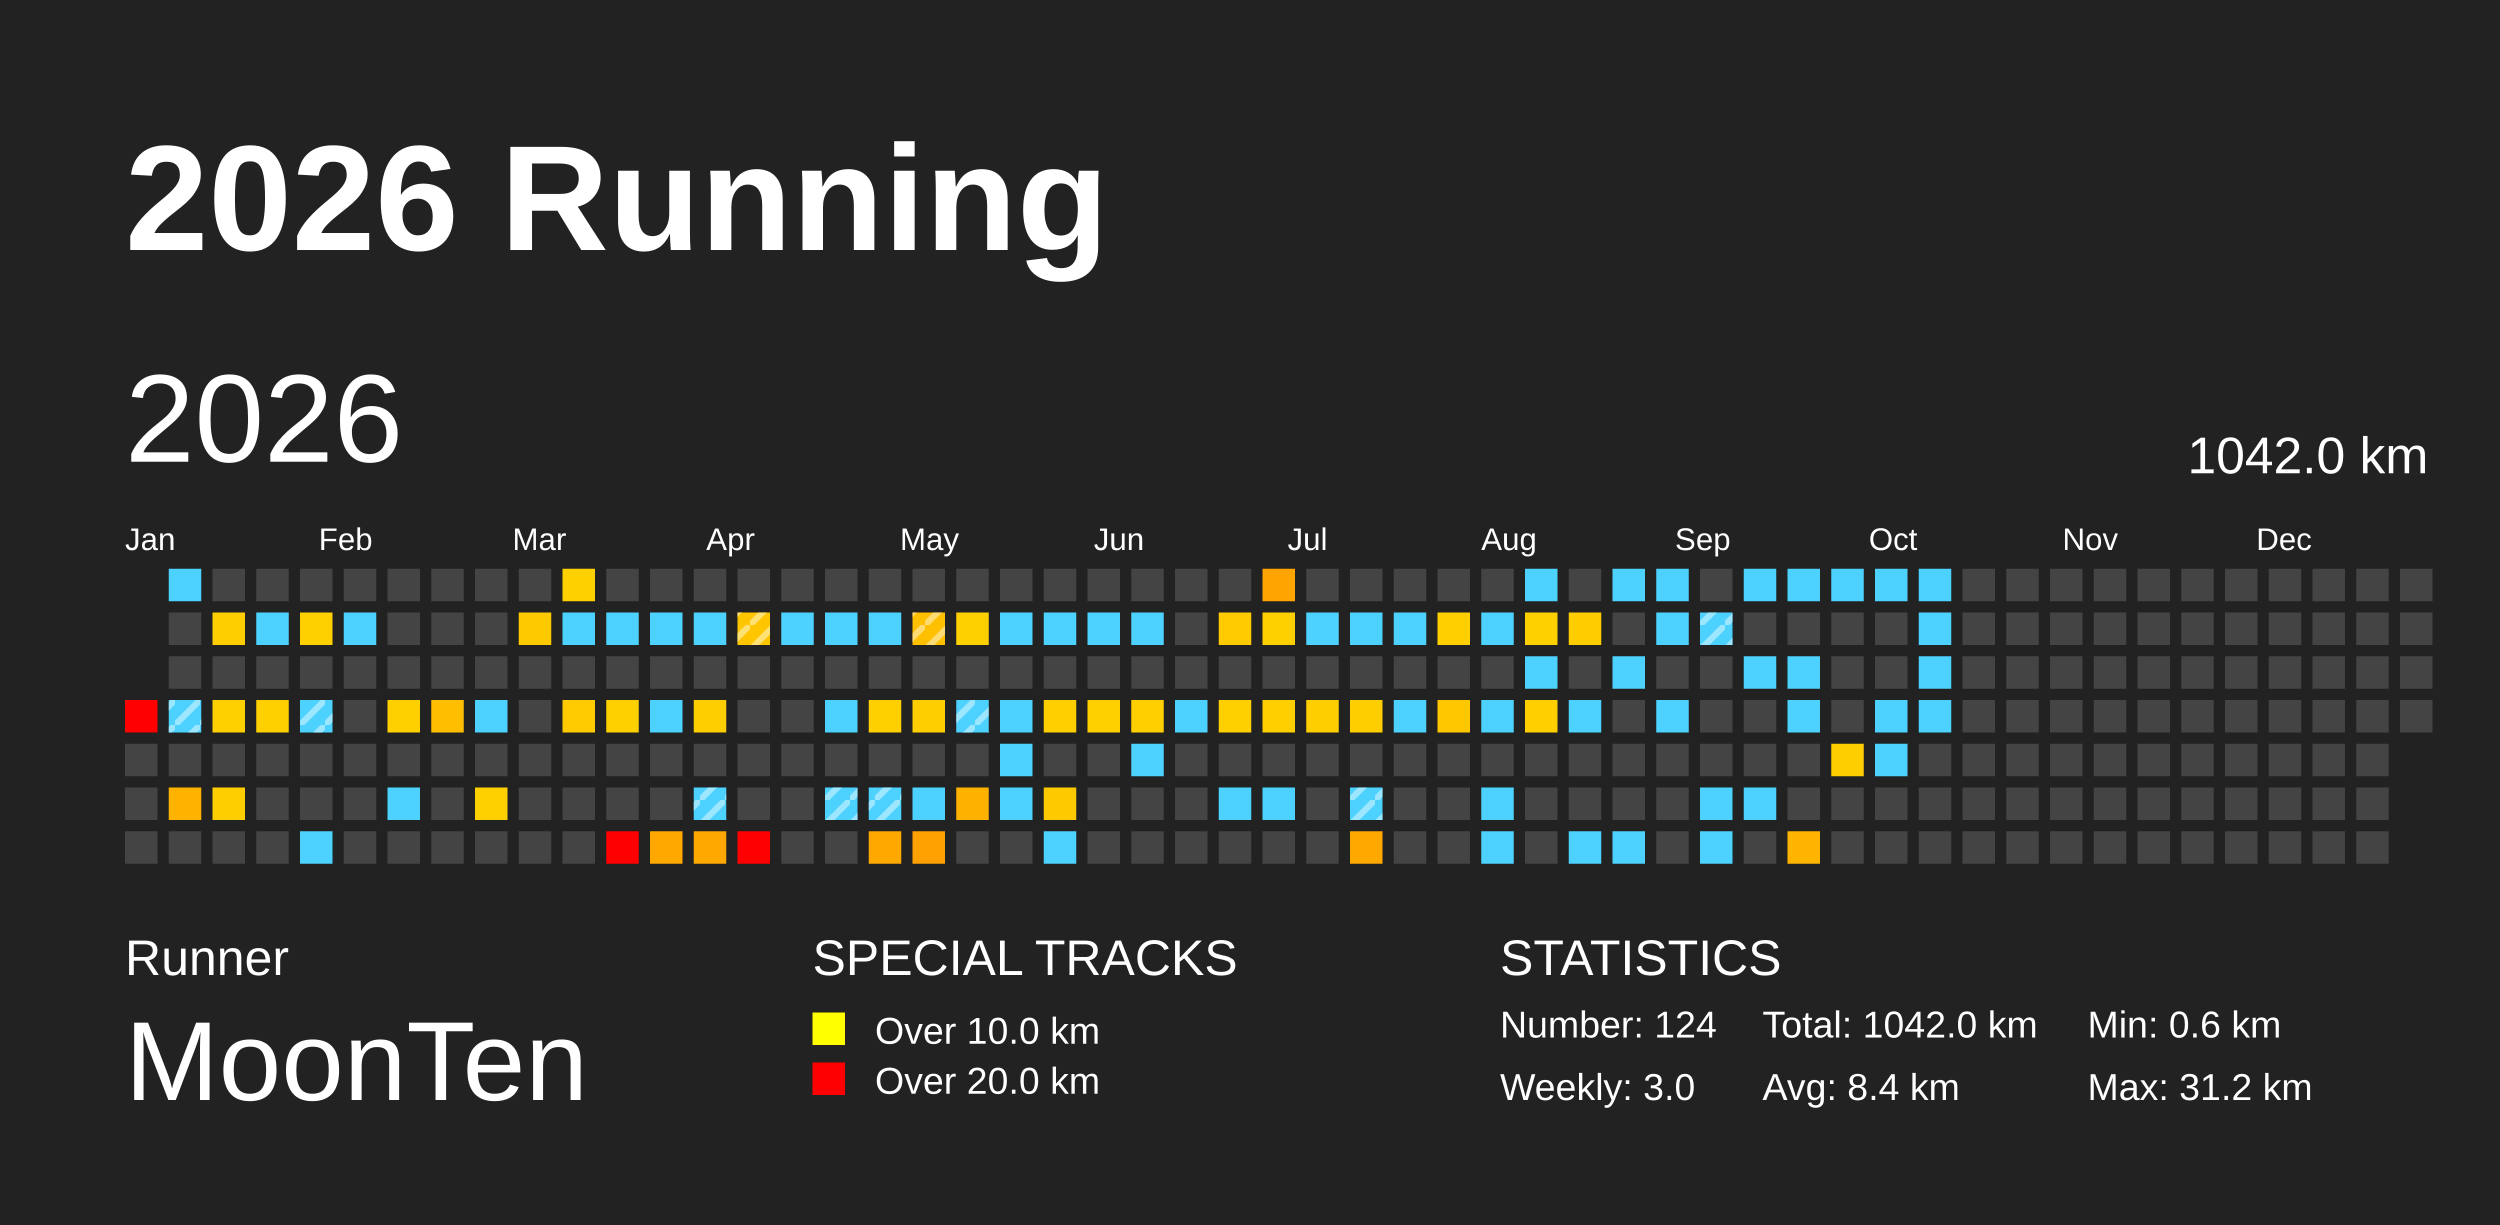
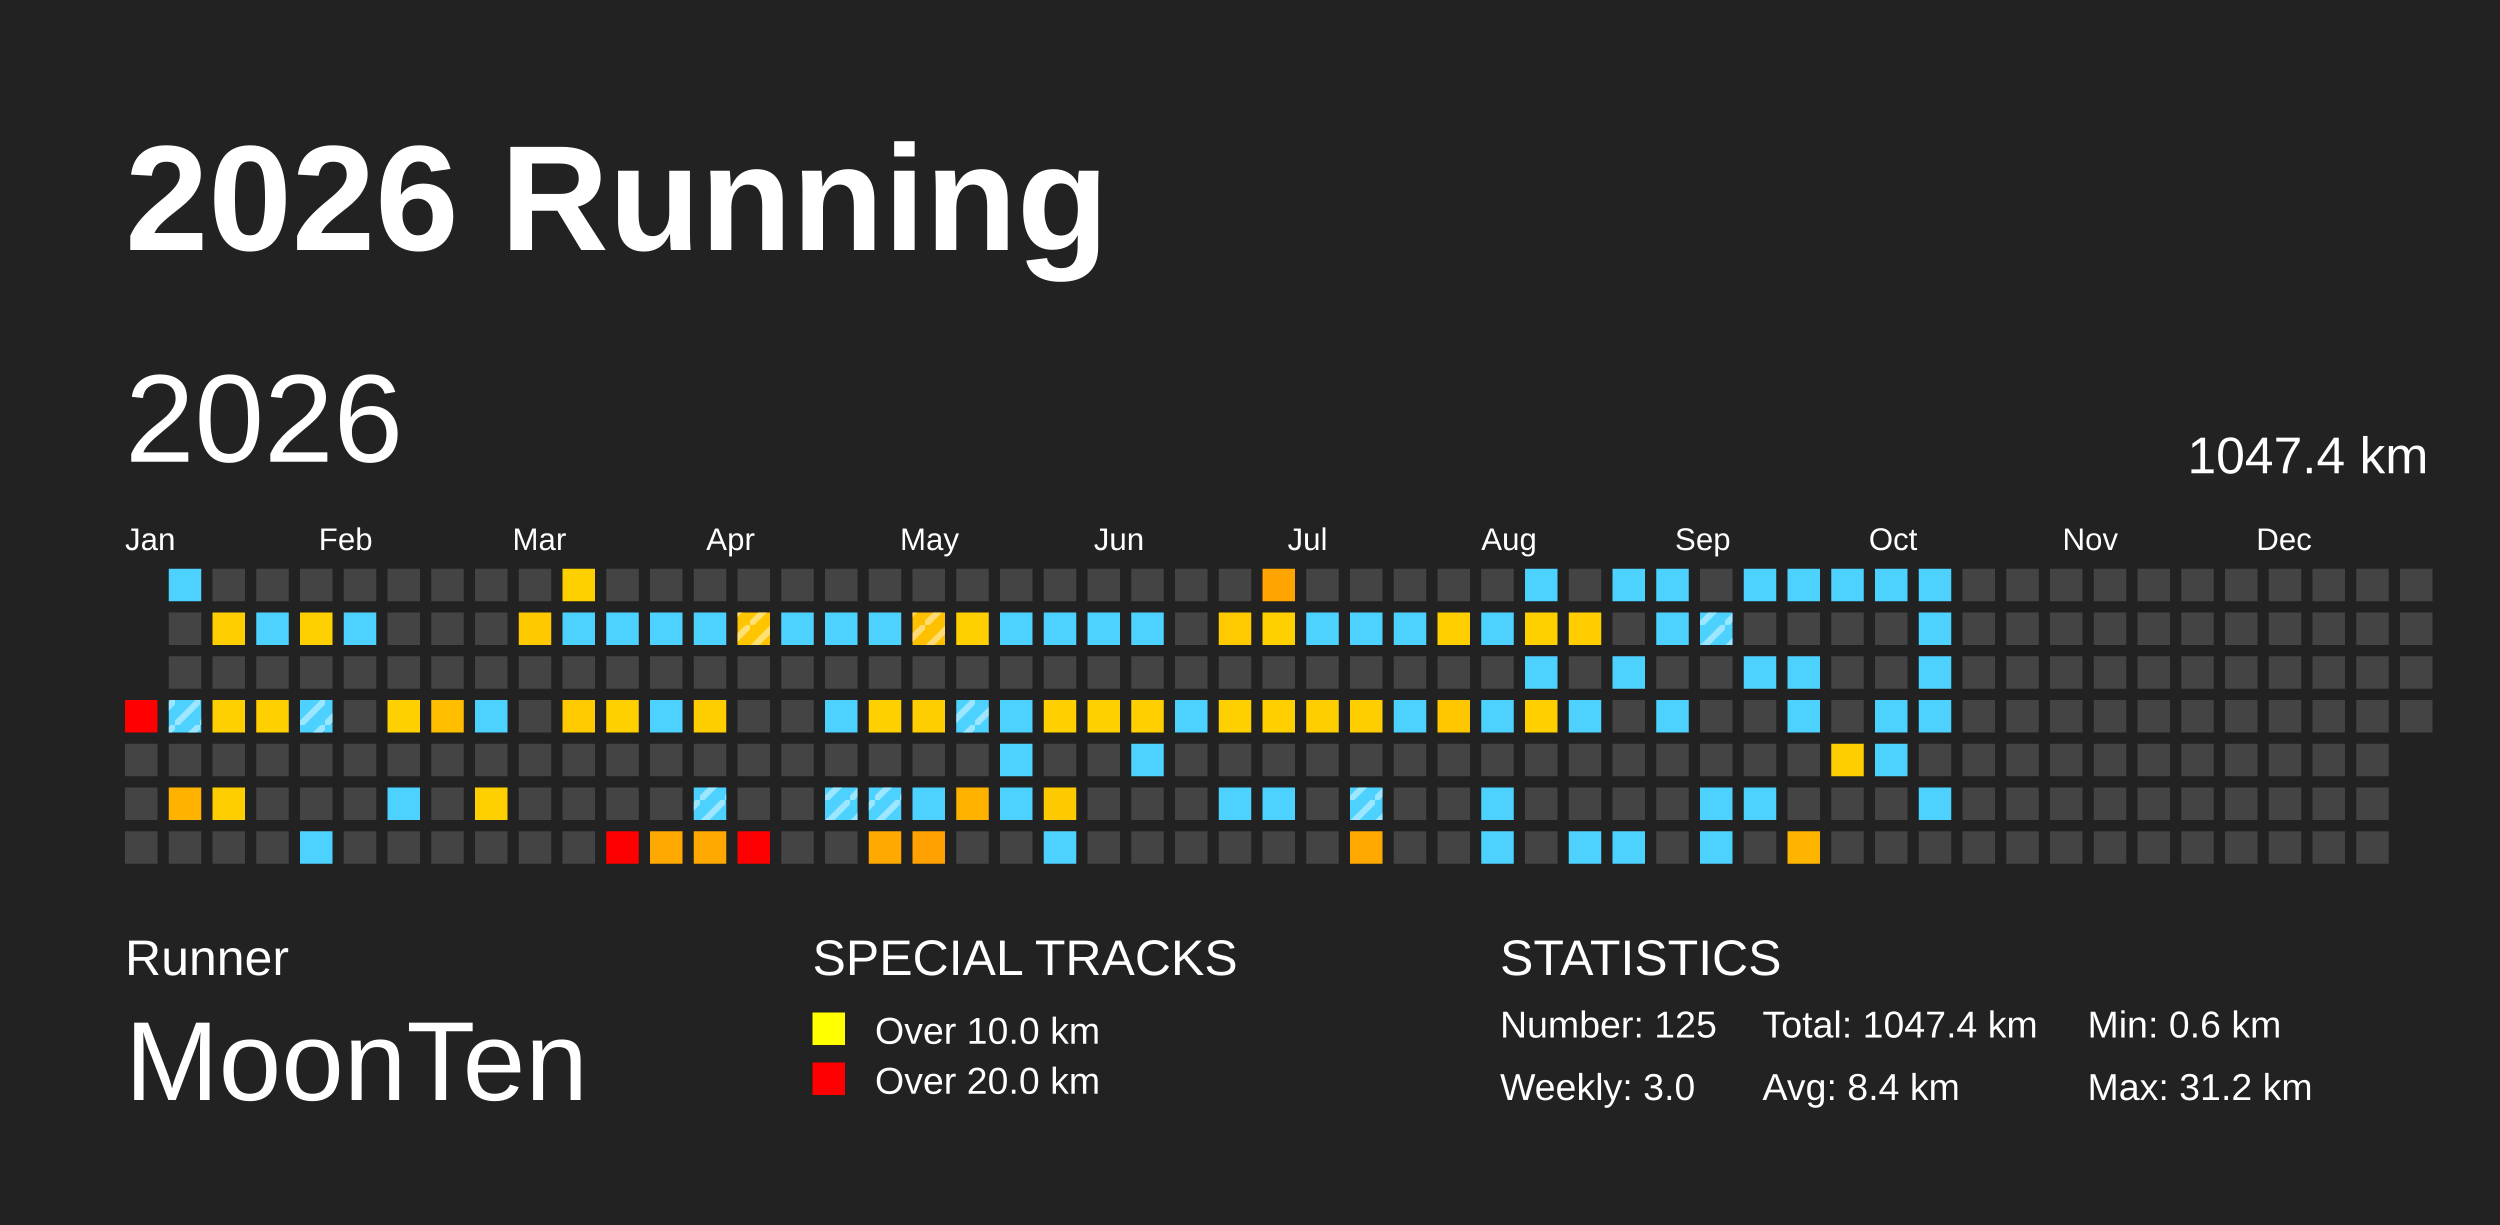
<svg xmlns="http://www.w3.org/2000/svg" baseProfile="full" height="98mm" version="1.1" viewBox="0,0,200,98" width="200mm">
  <defs>
    <pattern height="2" id="indoor-stripe" patternUnits="userSpaceOnUse" width="2">
      <line stroke="white" stroke-opacity="0.45" stroke-width="0.5" x1="0" x2="2" y1="2" y2="0" />
    </pattern>
  </defs>
  <rect fill="#222222" height="98" width="200" x="0" y="0" />
  <text fill="#FFFFFF" style="font-size:12px; font-family:Arial; font-weight:bold;" x="10" y="20">2026 Running</text>
  <text fill="#FFFFFF" style="font-size:4px; font-family:Arial" x="10" y="78">Runner</text>
  <text fill="#FFFFFF" style="font-size:9px; font-family:Arial" x="10" y="88">MoonTen</text>
  <text fill="#FFFFFF" style="font-size:4px; font-family:Arial" x="65" y="78">SPECIAL TRACKS</text>
  <rect fill="yellow" height="2.6" width="2.6" x="65" y="81" />
  <text fill="#FFFFFF" style="font-size:3px; font-family:Arial" x="70" y="83.5">Over 10.0 km</text>
  <rect fill="red" height="2.6" width="2.6" x="65" y="85" />
  <text fill="#FFFFFF" style="font-size:3px; font-family:Arial" x="70" y="87.5">Over 20.0 km</text>
  <text fill="#FFFFFF" style="font-size:4px; font-family:Arial" x="120" y="78">STATISTICS</text>
-   <text fill="#FFFFFF" style="font-size:3px; font-family:Arial" x="120" y="83">Number: 124</text>
+   <text fill="#FFFFFF" style="font-size:3px; font-family:Arial" x="120" y="83">Number: 125</text>
  <text fill="#FFFFFF" style="font-size:3px; font-family:Arial" x="120" y="88">Weekly: 3.0</text>
-   <text fill="#FFFFFF" style="font-size:3px; font-family:Arial" x="141" y="83">Total: 1042.0 km</text>
+   <text fill="#FFFFFF" style="font-size:3px; font-family:Arial" x="141" y="83">Total: 1047.4 km</text>
  <text fill="#FFFFFF" style="font-size:3px; font-family:Arial" x="141" y="88">Avg: 8.4 km</text>
  <text fill="#FFFFFF" style="font-size:3px; font-family:Arial" x="167" y="83">Min: 0.6 km</text>
  <text fill="#FFFFFF" style="font-size:3px; font-family:Arial" x="167" y="88">Max: 31.2 km</text>
  <text dominant-baseline="hanging" fill="#FFFFFF" style="font-size:10.0px; font-family:Arial;" x="10" y="30">2026</text>
-   <text dominant-baseline="hanging" fill="#FFFFFF" style="font-size:4.125px; font-family:Arial;" x="175" y="35">1042.0 km</text>
+   <text dominant-baseline="hanging" fill="#FFFFFF" style="font-size:4.125px; font-family:Arial;" x="175" y="35">1047.4 km</text>
  <text fill="#FFFFFF" style="font-size:2.5px; font-family:Arial" x="10.0" y="44">Jan</text>
  <text fill="#FFFFFF" style="font-size:2.5px; font-family:Arial" x="25.5" y="44">Feb</text>
  <text fill="#FFFFFF" style="font-size:2.5px; font-family:Arial" x="41.0" y="44">Mar</text>
  <text fill="#FFFFFF" style="font-size:2.5px; font-family:Arial" x="56.5" y="44">Apr</text>
  <text fill="#FFFFFF" style="font-size:2.5px; font-family:Arial" x="72.0" y="44">May</text>
  <text fill="#FFFFFF" style="font-size:2.5px; font-family:Arial" x="87.5" y="44">Jun</text>
  <text fill="#FFFFFF" style="font-size:2.5px; font-family:Arial" x="103.0" y="44">Jul</text>
  <text fill="#FFFFFF" style="font-size:2.5px; font-family:Arial" x="118.5" y="44">Aug</text>
  <text fill="#FFFFFF" style="font-size:2.5px; font-family:Arial" x="134.0" y="44">Sep</text>
  <text fill="#FFFFFF" style="font-size:2.5px; font-family:Arial" x="149.5" y="44">Oct</text>
  <text fill="#FFFFFF" style="font-size:2.5px; font-family:Arial" x="165.0" y="44">Nov</text>
  <text fill="#FFFFFF" style="font-size:2.5px; font-family:Arial" x="180.5" y="44">Dec</text>
  <rect fill="red" height="2.6" width="2.6" x="10.0" y="56.0" />
  <rect fill="#444444" height="2.6" width="2.6" x="10.0" y="59.5" />
  <rect fill="#444444" height="2.6" width="2.6" x="10.0" y="63.0" />
  <rect fill="#444444" height="2.6" width="2.6" x="10.0" y="66.5" />
  <rect fill="#4dd2ff" height="2.6" width="2.6" x="13.5" y="45.5" />
  <rect fill="#444444" height="2.6" width="2.6" x="13.5" y="49.0" />
  <rect fill="#444444" height="2.6" width="2.6" x="13.5" y="52.5" />
  <rect fill="#4dd2ff" height="2.6" width="2.6" x="13.5" y="56.0" />
  <rect fill="url(#indoor-stripe)" height="2.6" style="pointer-events: none;" width="2.6" x="13.5" y="56.0" />
  <rect fill="#444444" height="2.6" width="2.6" x="13.5" y="59.5" />
  <rect fill="#ffb200" height="2.6" width="2.6" x="13.5" y="63.0" />
  <rect fill="#444444" height="2.6" width="2.6" x="13.5" y="66.5" />
  <rect fill="#444444" height="2.6" width="2.6" x="17.0" y="45.5" />
  <rect fill="#ffce00" height="2.6" width="2.6" x="17.0" y="49.0" />
  <rect fill="#444444" height="2.6" width="2.6" x="17.0" y="52.5" />
  <rect fill="#ffd000" height="2.6" width="2.6" x="17.0" y="56.0" />
  <rect fill="#444444" height="2.6" width="2.6" x="17.0" y="59.5" />
  <rect fill="#ffce00" height="2.6" width="2.6" x="17.0" y="63.0" />
  <rect fill="#444444" height="2.6" width="2.6" x="17.0" y="66.5" />
  <rect fill="#444444" height="2.6" width="2.6" x="20.5" y="45.5" />
  <rect fill="#4dd2ff" height="2.6" width="2.6" x="20.5" y="49.0" />
  <rect fill="#444444" height="2.6" width="2.6" x="20.5" y="52.5" />
  <rect fill="#ffd000" height="2.6" width="2.6" x="20.5" y="56.0" />
  <rect fill="#444444" height="2.6" width="2.6" x="20.5" y="59.5" />
  <rect fill="#444444" height="2.6" width="2.6" x="20.5" y="63.0" />
  <rect fill="#444444" height="2.6" width="2.6" x="20.5" y="66.5" />
  <rect fill="#444444" height="2.6" width="2.6" x="24.0" y="45.5" />
  <rect fill="#ffd000" height="2.6" width="2.6" x="24.0" y="49.0" />
  <rect fill="#444444" height="2.6" width="2.6" x="24.0" y="52.5" />
  <rect fill="#4dd2ff" height="2.6" width="2.6" x="24.0" y="56.0" />
  <rect fill="url(#indoor-stripe)" height="2.6" style="pointer-events: none;" width="2.6" x="24.0" y="56.0" />
  <rect fill="#444444" height="2.6" width="2.6" x="24.0" y="59.5" />
  <rect fill="#444444" height="2.6" width="2.6" x="24.0" y="63.0" />
  <rect fill="#4dd2ff" height="2.6" width="2.6" x="24.0" y="66.5" />
  <rect fill="#444444" height="2.6" width="2.6" x="27.5" y="45.5" />
  <rect fill="#4dd2ff" height="2.6" width="2.6" x="27.5" y="49.0" />
  <rect fill="#444444" height="2.6" width="2.6" x="27.5" y="52.5" />
  <rect fill="#444444" height="2.6" width="2.6" x="27.5" y="56.0" />
  <rect fill="#444444" height="2.6" width="2.6" x="27.5" y="59.5" />
  <rect fill="#444444" height="2.6" width="2.6" x="27.5" y="63.0" />
  <rect fill="#444444" height="2.6" width="2.6" x="27.5" y="66.5" />
  <rect fill="#444444" height="2.6" width="2.6" x="31.0" y="45.5" />
  <rect fill="#444444" height="2.6" width="2.6" x="31.0" y="49.0" />
  <rect fill="#444444" height="2.6" width="2.6" x="31.0" y="52.5" />
  <rect fill="#ffd000" height="2.6" width="2.6" x="31.0" y="56.0" />
  <rect fill="#444444" height="2.6" width="2.6" x="31.0" y="59.5" />
  <rect fill="#4dd2ff" height="2.6" width="2.6" x="31.0" y="63.0" />
  <rect fill="#444444" height="2.6" width="2.6" x="31.0" y="66.5" />
  <rect fill="#444444" height="2.6" width="2.6" x="34.5" y="45.5" />
  <rect fill="#444444" height="2.6" width="2.6" x="34.5" y="49.0" />
  <rect fill="#444444" height="2.6" width="2.6" x="34.5" y="52.5" />
  <rect fill="#ffbf00" height="2.6" width="2.6" x="34.5" y="56.0" />
  <rect fill="#444444" height="2.6" width="2.6" x="34.5" y="59.5" />
  <rect fill="#444444" height="2.6" width="2.6" x="34.5" y="63.0" />
  <rect fill="#444444" height="2.6" width="2.6" x="34.5" y="66.5" />
  <rect fill="#444444" height="2.6" width="2.6" x="38.0" y="45.5" />
  <rect fill="#444444" height="2.6" width="2.6" x="38.0" y="49.0" />
  <rect fill="#444444" height="2.6" width="2.6" x="38.0" y="52.5" />
  <rect fill="#4dd2ff" height="2.6" width="2.6" x="38.0" y="56.0" />
  <rect fill="#444444" height="2.6" width="2.6" x="38.0" y="59.5" />
  <rect fill="#ffd000" height="2.6" width="2.6" x="38.0" y="63.0" />
  <rect fill="#444444" height="2.6" width="2.6" x="38.0" y="66.5" />
  <rect fill="#444444" height="2.6" width="2.6" x="41.5" y="45.5" />
  <rect fill="#ffc900" height="2.6" width="2.6" x="41.5" y="49.0" />
  <rect fill="#444444" height="2.6" width="2.6" x="41.5" y="52.5" />
  <rect fill="#444444" height="2.6" width="2.6" x="41.5" y="56.0" />
  <rect fill="#444444" height="2.6" width="2.6" x="41.5" y="59.5" />
  <rect fill="#444444" height="2.6" width="2.6" x="41.5" y="63.0" />
  <rect fill="#444444" height="2.6" width="2.6" x="41.5" y="66.5" />
  <rect fill="#ffd000" height="2.6" width="2.6" x="45.0" y="45.5" />
  <rect fill="#4dd2ff" height="2.6" width="2.6" x="45.0" y="49.0" />
  <rect fill="#444444" height="2.6" width="2.6" x="45.0" y="52.5" />
  <rect fill="#ffca00" height="2.6" width="2.6" x="45.0" y="56.0" />
  <rect fill="#444444" height="2.6" width="2.6" x="45.0" y="59.5" />
  <rect fill="#444444" height="2.6" width="2.6" x="45.0" y="63.0" />
  <rect fill="#444444" height="2.6" width="2.6" x="45.0" y="66.5" />
  <rect fill="#444444" height="2.6" width="2.6" x="48.5" y="45.5" />
  <rect fill="#4dd2ff" height="2.6" width="2.6" x="48.5" y="49.0" />
  <rect fill="#444444" height="2.6" width="2.6" x="48.5" y="52.5" />
  <rect fill="#ffd000" height="2.6" width="2.6" x="48.5" y="56.0" />
  <rect fill="#444444" height="2.6" width="2.6" x="48.5" y="59.5" />
  <rect fill="#444444" height="2.6" width="2.6" x="48.5" y="63.0" />
  <rect fill="red" height="2.6" width="2.6" x="48.5" y="66.5" />
  <rect fill="#444444" height="2.6" width="2.6" x="52.0" y="45.5" />
  <rect fill="#4dd2ff" height="2.6" width="2.6" x="52.0" y="49.0" />
  <rect fill="#444444" height="2.6" width="2.6" x="52.0" y="52.5" />
  <rect fill="#4dd2ff" height="2.6" width="2.6" x="52.0" y="56.0" />
  <rect fill="#444444" height="2.6" width="2.6" x="52.0" y="59.5" />
  <rect fill="#444444" height="2.6" width="2.6" x="52.0" y="63.0" />
  <rect fill="#ffa800" height="2.6" width="2.6" x="52.0" y="66.5" />
  <rect fill="#444444" height="2.6" width="2.6" x="55.5" y="45.5" />
  <rect fill="#4dd2ff" height="2.6" width="2.6" x="55.5" y="49.0" />
  <rect fill="#444444" height="2.6" width="2.6" x="55.5" y="52.5" />
  <rect fill="#ffce00" height="2.6" width="2.6" x="55.5" y="56.0" />
  <rect fill="#444444" height="2.6" width="2.6" x="55.5" y="59.5" />
  <rect fill="#4dd2ff" height="2.6" width="2.6" x="55.5" y="63.0" />
  <rect fill="url(#indoor-stripe)" height="2.6" style="pointer-events: none;" width="2.6" x="55.5" y="63.0" />
  <rect fill="#ffa800" height="2.6" width="2.6" x="55.5" y="66.5" />
  <rect fill="#444444" height="2.6" width="2.6" x="59.0" y="45.5" />
  <rect fill="#ffc600" height="2.6" width="2.6" x="59.0" y="49.0" />
  <rect fill="url(#indoor-stripe)" height="2.6" style="pointer-events: none;" width="2.6" x="59.0" y="49.0" />
  <rect fill="#444444" height="2.6" width="2.6" x="59.0" y="52.5" />
  <rect fill="#444444" height="2.6" width="2.6" x="59.0" y="56.0" />
  <rect fill="#444444" height="2.6" width="2.6" x="59.0" y="59.5" />
  <rect fill="#444444" height="2.6" width="2.6" x="59.0" y="63.0" />
  <rect fill="red" height="2.6" width="2.6" x="59.0" y="66.5" />
  <rect fill="#444444" height="2.6" width="2.6" x="62.5" y="45.5" />
  <rect fill="#4dd2ff" height="2.6" width="2.6" x="62.5" y="49.0" />
  <rect fill="#444444" height="2.6" width="2.6" x="62.5" y="52.5" />
  <rect fill="#444444" height="2.6" width="2.6" x="62.5" y="56.0" />
  <rect fill="#444444" height="2.6" width="2.6" x="62.5" y="59.5" />
  <rect fill="#444444" height="2.6" width="2.6" x="62.5" y="63.0" />
  <rect fill="#444444" height="2.6" width="2.6" x="62.5" y="66.5" />
  <rect fill="#444444" height="2.6" width="2.6" x="66.0" y="45.5" />
  <rect fill="#4dd2ff" height="2.6" width="2.6" x="66.0" y="49.0" />
  <rect fill="#444444" height="2.6" width="2.6" x="66.0" y="52.5" />
  <rect fill="#4dd2ff" height="2.6" width="2.6" x="66.0" y="56.0" />
  <rect fill="#444444" height="2.6" width="2.6" x="66.0" y="59.5" />
  <rect fill="#4dd2ff" height="2.6" width="2.6" x="66.0" y="63.0" />
  <rect fill="url(#indoor-stripe)" height="2.6" style="pointer-events: none;" width="2.6" x="66.0" y="63.0" />
  <rect fill="#444444" height="2.6" width="2.6" x="66.0" y="66.5" />
  <rect fill="#444444" height="2.6" width="2.6" x="69.5" y="45.5" />
  <rect fill="#4dd2ff" height="2.6" width="2.6" x="69.5" y="49.0" />
  <rect fill="#444444" height="2.6" width="2.6" x="69.5" y="52.5" />
  <rect fill="#ffd000" height="2.6" width="2.6" x="69.5" y="56.0" />
  <rect fill="#444444" height="2.6" width="2.6" x="69.5" y="59.5" />
  <rect fill="#4dd2ff" height="2.6" width="2.6" x="69.5" y="63.0" />
  <rect fill="url(#indoor-stripe)" height="2.6" style="pointer-events: none;" width="2.6" x="69.5" y="63.0" />
  <rect fill="#ffa800" height="2.6" width="2.6" x="69.5" y="66.5" />
  <rect fill="#444444" height="2.6" width="2.6" x="73.0" y="45.5" />
  <rect fill="#ffc000" height="2.6" width="2.6" x="73.0" y="49.0" />
  <rect fill="url(#indoor-stripe)" height="2.6" style="pointer-events: none;" width="2.6" x="73.0" y="49.0" />
  <rect fill="#444444" height="2.6" width="2.6" x="73.0" y="52.5" />
  <rect fill="#ffce00" height="2.6" width="2.6" x="73.0" y="56.0" />
  <rect fill="#444444" height="2.6" width="2.6" x="73.0" y="59.5" />
  <rect fill="#4dd2ff" height="2.6" width="2.6" x="73.0" y="63.0" />
  <rect fill="#ffa100" height="2.6" width="2.6" x="73.0" y="66.5" />
  <rect fill="#444444" height="2.6" width="2.6" x="76.5" y="45.5" />
  <rect fill="#ffd000" height="2.6" width="2.6" x="76.5" y="49.0" />
  <rect fill="#444444" height="2.6" width="2.6" x="76.5" y="52.5" />
  <rect fill="#4dd2ff" height="2.6" width="2.6" x="76.5" y="56.0" />
  <rect fill="url(#indoor-stripe)" height="2.6" style="pointer-events: none;" width="2.6" x="76.5" y="56.0" />
  <rect fill="#444444" height="2.6" width="2.6" x="76.5" y="59.5" />
  <rect fill="#ffb100" height="2.6" width="2.6" x="76.5" y="63.0" />
  <rect fill="#444444" height="2.6" width="2.6" x="76.5" y="66.5" />
  <rect fill="#444444" height="2.6" width="2.6" x="80.0" y="45.5" />
  <rect fill="#4dd2ff" height="2.6" width="2.6" x="80.0" y="49.0" />
  <rect fill="#444444" height="2.6" width="2.6" x="80.0" y="52.5" />
  <rect fill="#4dd2ff" height="2.6" width="2.6" x="80.0" y="56.0" />
  <rect fill="#4dd2ff" height="2.6" width="2.6" x="80.0" y="59.5" />
  <rect fill="#4dd2ff" height="2.6" width="2.6" x="80.0" y="63.0" />
  <rect fill="#444444" height="2.6" width="2.6" x="80.0" y="66.5" />
  <rect fill="#444444" height="2.6" width="2.6" x="83.5" y="45.5" />
  <rect fill="#4dd2ff" height="2.6" width="2.6" x="83.5" y="49.0" />
  <rect fill="#444444" height="2.6" width="2.6" x="83.5" y="52.5" />
  <rect fill="#ffcf00" height="2.6" width="2.6" x="83.5" y="56.0" />
  <rect fill="#444444" height="2.6" width="2.6" x="83.5" y="59.5" />
  <rect fill="#ffc900" height="2.6" width="2.6" x="83.5" y="63.0" />
  <rect fill="#4dd2ff" height="2.6" width="2.6" x="83.5" y="66.5" />
  <rect fill="#444444" height="2.6" width="2.6" x="87.0" y="45.5" />
  <rect fill="#4dd2ff" height="2.6" width="2.6" x="87.0" y="49.0" />
  <rect fill="#444444" height="2.6" width="2.6" x="87.0" y="52.5" />
  <rect fill="#ffd000" height="2.6" width="2.6" x="87.0" y="56.0" />
  <rect fill="#444444" height="2.6" width="2.6" x="87.0" y="59.5" />
  <rect fill="#444444" height="2.6" width="2.6" x="87.0" y="63.0" />
  <rect fill="#444444" height="2.6" width="2.6" x="87.0" y="66.5" />
  <rect fill="#444444" height="2.6" width="2.6" x="90.5" y="45.5" />
  <rect fill="#4dd2ff" height="2.6" width="2.6" x="90.5" y="49.0" />
  <rect fill="#444444" height="2.6" width="2.6" x="90.5" y="52.5" />
  <rect fill="#ffcf00" height="2.6" width="2.6" x="90.5" y="56.0" />
  <rect fill="#4dd2ff" height="2.6" width="2.6" x="90.5" y="59.5" />
  <rect fill="#444444" height="2.6" width="2.6" x="90.5" y="63.0" />
  <rect fill="#444444" height="2.6" width="2.6" x="90.5" y="66.5" />
  <rect fill="#444444" height="2.6" width="2.6" x="94.0" y="45.5" />
  <rect fill="#444444" height="2.6" width="2.6" x="94.0" y="49.0" />
  <rect fill="#444444" height="2.6" width="2.6" x="94.0" y="52.5" />
  <rect fill="#4dd2ff" height="2.6" width="2.6" x="94.0" y="56.0" />
  <rect fill="#444444" height="2.6" width="2.6" x="94.0" y="59.5" />
  <rect fill="#444444" height="2.6" width="2.6" x="94.0" y="63.0" />
  <rect fill="#444444" height="2.6" width="2.6" x="94.0" y="66.5" />
  <rect fill="#444444" height="2.6" width="2.6" x="97.5" y="45.5" />
  <rect fill="#ffca00" height="2.6" width="2.6" x="97.5" y="49.0" />
  <rect fill="#444444" height="2.6" width="2.6" x="97.5" y="52.5" />
  <rect fill="#ffd000" height="2.6" width="2.6" x="97.5" y="56.0" />
  <rect fill="#444444" height="2.6" width="2.6" x="97.5" y="59.5" />
  <rect fill="#4dd2ff" height="2.6" width="2.6" x="97.5" y="63.0" />
  <rect fill="#444444" height="2.6" width="2.6" x="97.5" y="66.5" />
  <rect fill="#ffa400" height="2.6" width="2.6" x="101.0" y="45.5" />
  <rect fill="#ffd000" height="2.6" width="2.6" x="101.0" y="49.0" />
  <rect fill="#444444" height="2.6" width="2.6" x="101.0" y="52.5" />
  <rect fill="#ffcf00" height="2.6" width="2.6" x="101.0" y="56.0" />
  <rect fill="#444444" height="2.6" width="2.6" x="101.0" y="59.5" />
  <rect fill="#4dd2ff" height="2.6" width="2.6" x="101.0" y="63.0" />
  <rect fill="#444444" height="2.6" width="2.6" x="101.0" y="66.5" />
  <rect fill="#444444" height="2.6" width="2.6" x="104.5" y="45.5" />
  <rect fill="#4dd2ff" height="2.6" width="2.6" x="104.5" y="49.0" />
  <rect fill="#444444" height="2.6" width="2.6" x="104.5" y="52.5" />
  <rect fill="#ffce00" height="2.6" width="2.6" x="104.5" y="56.0" />
  <rect fill="#444444" height="2.6" width="2.6" x="104.5" y="59.5" />
  <rect fill="#444444" height="2.6" width="2.6" x="104.5" y="63.0" />
  <rect fill="#444444" height="2.6" width="2.6" x="104.5" y="66.5" />
  <rect fill="#444444" height="2.6" width="2.6" x="108.0" y="45.5" />
  <rect fill="#4dd2ff" height="2.6" width="2.6" x="108.0" y="49.0" />
  <rect fill="#444444" height="2.6" width="2.6" x="108.0" y="52.5" />
  <rect fill="#ffce00" height="2.6" width="2.6" x="108.0" y="56.0" />
  <rect fill="#444444" height="2.6" width="2.6" x="108.0" y="59.5" />
  <rect fill="#4dd2ff" height="2.6" width="2.6" x="108.0" y="63.0" />
  <rect fill="url(#indoor-stripe)" height="2.6" style="pointer-events: none;" width="2.6" x="108.0" y="63.0" />
  <rect fill="#ffa800" height="2.6" width="2.6" x="108.0" y="66.5" />
  <rect fill="#444444" height="2.6" width="2.6" x="111.5" y="45.5" />
  <rect fill="#4dd2ff" height="2.6" width="2.6" x="111.5" y="49.0" />
  <rect fill="#444444" height="2.6" width="2.6" x="111.5" y="52.5" />
  <rect fill="#4dd2ff" height="2.6" width="2.6" x="111.5" y="56.0" />
  <rect fill="#444444" height="2.6" width="2.6" x="111.5" y="59.5" />
  <rect fill="#444444" height="2.6" width="2.6" x="111.5" y="63.0" />
  <rect fill="#444444" height="2.6" width="2.6" x="111.5" y="66.5" />
  <rect fill="#444444" height="2.6" width="2.6" x="115.0" y="45.5" />
  <rect fill="#ffcf00" height="2.6" width="2.6" x="115.0" y="49.0" />
  <rect fill="#444444" height="2.6" width="2.6" x="115.0" y="52.5" />
  <rect fill="#ffc700" height="2.6" width="2.6" x="115.0" y="56.0" />
  <rect fill="#444444" height="2.6" width="2.6" x="115.0" y="59.5" />
  <rect fill="#444444" height="2.6" width="2.6" x="115.0" y="63.0" />
  <rect fill="#444444" height="2.6" width="2.6" x="115.0" y="66.5" />
  <rect fill="#444444" height="2.6" width="2.6" x="118.5" y="45.5" />
  <rect fill="#4dd2ff" height="2.6" width="2.6" x="118.5" y="49.0" />
  <rect fill="#444444" height="2.6" width="2.6" x="118.5" y="52.5" />
  <rect fill="#4dd2ff" height="2.6" width="2.6" x="118.5" y="56.0" />
  <rect fill="#444444" height="2.6" width="2.6" x="118.5" y="59.5" />
  <rect fill="#4dd2ff" height="2.6" width="2.6" x="118.5" y="63.0" />
  <rect fill="#4dd2ff" height="2.6" width="2.6" x="118.5" y="66.5" />
  <rect fill="#4dd2ff" height="2.6" width="2.6" x="122.0" y="45.5" />
  <rect fill="#ffd000" height="2.6" width="2.6" x="122.0" y="49.0" />
  <rect fill="#4dd2ff" height="2.6" width="2.6" x="122.0" y="52.5" />
  <rect fill="#ffcf00" height="2.6" width="2.6" x="122.0" y="56.0" />
  <rect fill="#444444" height="2.6" width="2.6" x="122.0" y="59.5" />
  <rect fill="#444444" height="2.6" width="2.6" x="122.0" y="63.0" />
  <rect fill="#444444" height="2.6" width="2.6" x="122.0" y="66.5" />
  <rect fill="#444444" height="2.6" width="2.6" x="125.5" y="45.5" />
  <rect fill="#ffcd00" height="2.6" width="2.6" x="125.5" y="49.0" />
  <rect fill="#444444" height="2.6" width="2.6" x="125.5" y="52.5" />
  <rect fill="#4dd2ff" height="2.6" width="2.6" x="125.5" y="56.0" />
  <rect fill="#444444" height="2.6" width="2.6" x="125.5" y="59.5" />
  <rect fill="#444444" height="2.6" width="2.6" x="125.5" y="63.0" />
  <rect fill="#4dd2ff" height="2.6" width="2.6" x="125.5" y="66.5" />
  <rect fill="#4dd2ff" height="2.6" width="2.6" x="129.0" y="45.5" />
  <rect fill="#444444" height="2.6" width="2.6" x="129.0" y="49.0" />
  <rect fill="#4dd2ff" height="2.6" width="2.6" x="129.0" y="52.5" />
  <rect fill="#444444" height="2.6" width="2.6" x="129.0" y="56.0" />
  <rect fill="#444444" height="2.6" width="2.6" x="129.0" y="59.5" />
  <rect fill="#444444" height="2.6" width="2.6" x="129.0" y="63.0" />
  <rect fill="#4dd2ff" height="2.6" width="2.6" x="129.0" y="66.5" />
  <rect fill="#4dd2ff" height="2.6" width="2.6" x="132.5" y="45.5" />
  <rect fill="#4dd2ff" height="2.6" width="2.6" x="132.5" y="49.0" />
  <rect fill="#444444" height="2.6" width="2.6" x="132.5" y="52.5" />
  <rect fill="#4dd2ff" height="2.6" width="2.6" x="132.5" y="56.0" />
  <rect fill="#444444" height="2.6" width="2.6" x="132.5" y="59.5" />
  <rect fill="#444444" height="2.6" width="2.6" x="132.5" y="63.0" />
  <rect fill="#444444" height="2.6" width="2.6" x="132.5" y="66.5" />
  <rect fill="#444444" height="2.6" width="2.6" x="136.0" y="45.5" />
  <rect fill="#4dd2ff" height="2.6" width="2.6" x="136.0" y="49.0" />
  <rect fill="url(#indoor-stripe)" height="2.6" style="pointer-events: none;" width="2.6" x="136.0" y="49.0" />
  <rect fill="#444444" height="2.6" width="2.6" x="136.0" y="52.5" />
  <rect fill="#444444" height="2.6" width="2.6" x="136.0" y="56.0" />
  <rect fill="#444444" height="2.6" width="2.6" x="136.0" y="59.5" />
  <rect fill="#4dd2ff" height="2.6" width="2.6" x="136.0" y="63.0" />
  <rect fill="#4dd2ff" height="2.6" width="2.6" x="136.0" y="66.5" />
  <rect fill="#4dd2ff" height="2.6" width="2.6" x="139.5" y="45.5" />
  <rect fill="#444444" height="2.6" width="2.6" x="139.5" y="49.0" />
  <rect fill="#4dd2ff" height="2.6" width="2.6" x="139.5" y="52.5" />
  <rect fill="#444444" height="2.6" width="2.6" x="139.5" y="56.0" />
  <rect fill="#444444" height="2.6" width="2.6" x="139.5" y="59.5" />
  <rect fill="#4dd2ff" height="2.6" width="2.6" x="139.5" y="63.0" />
  <rect fill="#444444" height="2.6" width="2.6" x="139.5" y="66.5" />
  <rect fill="#4dd2ff" height="2.6" width="2.6" x="143.0" y="45.5" />
  <rect fill="#444444" height="2.6" width="2.6" x="143.0" y="49.0" />
  <rect fill="#4dd2ff" height="2.6" width="2.6" x="143.0" y="52.5" />
  <rect fill="#4dd2ff" height="2.6" width="2.6" x="143.0" y="56.0" />
  <rect fill="#444444" height="2.6" width="2.6" x="143.0" y="59.5" />
  <rect fill="#444444" height="2.6" width="2.6" x="143.0" y="63.0" />
  <rect fill="#ffb500" height="2.6" width="2.6" x="143.0" y="66.5" />
  <rect fill="#4dd2ff" height="2.6" width="2.6" x="146.5" y="45.5" />
  <rect fill="#444444" height="2.6" width="2.6" x="146.5" y="49.0" />
  <rect fill="#444444" height="2.6" width="2.6" x="146.5" y="52.5" />
  <rect fill="#444444" height="2.6" width="2.6" x="146.5" y="56.0" />
  <rect fill="#ffce00" height="2.6" width="2.6" x="146.5" y="59.5" />
  <rect fill="#444444" height="2.6" width="2.6" x="146.5" y="63.0" />
  <rect fill="#444444" height="2.6" width="2.6" x="146.5" y="66.5" />
  <rect fill="#4dd2ff" height="2.6" width="2.6" x="150.0" y="45.5" />
  <rect fill="#444444" height="2.6" width="2.6" x="150.0" y="49.0" />
  <rect fill="#444444" height="2.6" width="2.6" x="150.0" y="52.5" />
  <rect fill="#4dd2ff" height="2.6" width="2.6" x="150.0" y="56.0" />
  <rect fill="#4dd2ff" height="2.6" width="2.6" x="150.0" y="59.5" />
  <rect fill="#444444" height="2.6" width="2.6" x="150.0" y="63.0" />
  <rect fill="#444444" height="2.6" width="2.6" x="150.0" y="66.5" />
  <rect fill="#4dd2ff" height="2.6" width="2.6" x="153.5" y="45.5" />
  <rect fill="#4dd2ff" height="2.6" width="2.6" x="153.5" y="49.0" />
  <rect fill="#4dd2ff" height="2.6" width="2.6" x="153.5" y="52.5" />
  <rect fill="#4dd2ff" height="2.6" width="2.6" x="153.5" y="56.0" />
  <rect fill="#444444" height="2.6" width="2.6" x="153.5" y="59.5" />
-   <rect fill="#444444" height="2.6" width="2.6" x="153.5" y="63.0" />
+   <rect fill="#4dd2ff" height="2.6" width="2.6" x="153.5" y="63.0" />
  <rect fill="#444444" height="2.6" width="2.6" x="153.5" y="66.5" />
  <rect fill="#444444" height="2.6" width="2.6" x="157.0" y="45.5" />
  <rect fill="#444444" height="2.6" width="2.6" x="157.0" y="49.0" />
  <rect fill="#444444" height="2.6" width="2.6" x="157.0" y="52.5" />
  <rect fill="#444444" height="2.6" width="2.6" x="157.0" y="56.0" />
  <rect fill="#444444" height="2.6" width="2.6" x="157.0" y="59.5" />
  <rect fill="#444444" height="2.6" width="2.6" x="157.0" y="63.0" />
  <rect fill="#444444" height="2.6" width="2.6" x="157.0" y="66.5" />
  <rect fill="#444444" height="2.6" width="2.6" x="160.5" y="45.5" />
  <rect fill="#444444" height="2.6" width="2.6" x="160.5" y="49.0" />
  <rect fill="#444444" height="2.6" width="2.6" x="160.5" y="52.5" />
  <rect fill="#444444" height="2.6" width="2.6" x="160.5" y="56.0" />
  <rect fill="#444444" height="2.6" width="2.6" x="160.5" y="59.5" />
  <rect fill="#444444" height="2.6" width="2.6" x="160.5" y="63.0" />
  <rect fill="#444444" height="2.6" width="2.6" x="160.5" y="66.5" />
  <rect fill="#444444" height="2.6" width="2.6" x="164.0" y="45.5" />
  <rect fill="#444444" height="2.6" width="2.6" x="164.0" y="49.0" />
  <rect fill="#444444" height="2.6" width="2.6" x="164.0" y="52.5" />
  <rect fill="#444444" height="2.6" width="2.6" x="164.0" y="56.0" />
  <rect fill="#444444" height="2.6" width="2.6" x="164.0" y="59.5" />
  <rect fill="#444444" height="2.6" width="2.6" x="164.0" y="63.0" />
  <rect fill="#444444" height="2.6" width="2.6" x="164.0" y="66.5" />
  <rect fill="#444444" height="2.6" width="2.6" x="167.5" y="45.5" />
  <rect fill="#444444" height="2.6" width="2.6" x="167.5" y="49.0" />
  <rect fill="#444444" height="2.6" width="2.6" x="167.5" y="52.5" />
  <rect fill="#444444" height="2.6" width="2.6" x="167.5" y="56.0" />
  <rect fill="#444444" height="2.6" width="2.6" x="167.5" y="59.5" />
  <rect fill="#444444" height="2.6" width="2.6" x="167.5" y="63.0" />
  <rect fill="#444444" height="2.6" width="2.6" x="167.5" y="66.5" />
  <rect fill="#444444" height="2.6" width="2.6" x="171.0" y="45.5" />
  <rect fill="#444444" height="2.6" width="2.6" x="171.0" y="49.0" />
  <rect fill="#444444" height="2.6" width="2.6" x="171.0" y="52.5" />
  <rect fill="#444444" height="2.6" width="2.6" x="171.0" y="56.0" />
  <rect fill="#444444" height="2.6" width="2.6" x="171.0" y="59.5" />
  <rect fill="#444444" height="2.6" width="2.6" x="171.0" y="63.0" />
  <rect fill="#444444" height="2.6" width="2.6" x="171.0" y="66.5" />
  <rect fill="#444444" height="2.6" width="2.6" x="174.5" y="45.5" />
  <rect fill="#444444" height="2.6" width="2.6" x="174.5" y="49.0" />
  <rect fill="#444444" height="2.6" width="2.6" x="174.5" y="52.5" />
  <rect fill="#444444" height="2.6" width="2.6" x="174.5" y="56.0" />
  <rect fill="#444444" height="2.6" width="2.6" x="174.5" y="59.5" />
  <rect fill="#444444" height="2.6" width="2.6" x="174.5" y="63.0" />
  <rect fill="#444444" height="2.6" width="2.6" x="174.5" y="66.5" />
  <rect fill="#444444" height="2.6" width="2.6" x="178.0" y="45.5" />
  <rect fill="#444444" height="2.6" width="2.6" x="178.0" y="49.0" />
  <rect fill="#444444" height="2.6" width="2.6" x="178.0" y="52.5" />
  <rect fill="#444444" height="2.6" width="2.6" x="178.0" y="56.0" />
  <rect fill="#444444" height="2.6" width="2.6" x="178.0" y="59.5" />
  <rect fill="#444444" height="2.6" width="2.6" x="178.0" y="63.0" />
  <rect fill="#444444" height="2.6" width="2.6" x="178.0" y="66.5" />
  <rect fill="#444444" height="2.6" width="2.6" x="181.5" y="45.5" />
  <rect fill="#444444" height="2.6" width="2.6" x="181.5" y="49.0" />
  <rect fill="#444444" height="2.6" width="2.6" x="181.5" y="52.5" />
  <rect fill="#444444" height="2.6" width="2.6" x="181.5" y="56.0" />
  <rect fill="#444444" height="2.6" width="2.6" x="181.5" y="59.5" />
  <rect fill="#444444" height="2.6" width="2.6" x="181.5" y="63.0" />
  <rect fill="#444444" height="2.6" width="2.6" x="181.5" y="66.5" />
  <rect fill="#444444" height="2.6" width="2.6" x="185.0" y="45.5" />
  <rect fill="#444444" height="2.6" width="2.6" x="185.0" y="49.0" />
  <rect fill="#444444" height="2.6" width="2.6" x="185.0" y="52.5" />
  <rect fill="#444444" height="2.6" width="2.6" x="185.0" y="56.0" />
  <rect fill="#444444" height="2.6" width="2.6" x="185.0" y="59.5" />
  <rect fill="#444444" height="2.6" width="2.6" x="185.0" y="63.0" />
  <rect fill="#444444" height="2.6" width="2.6" x="185.0" y="66.5" />
  <rect fill="#444444" height="2.6" width="2.6" x="188.5" y="45.5" />
  <rect fill="#444444" height="2.6" width="2.6" x="188.5" y="49.0" />
  <rect fill="#444444" height="2.6" width="2.6" x="188.5" y="52.5" />
  <rect fill="#444444" height="2.6" width="2.6" x="188.5" y="56.0" />
  <rect fill="#444444" height="2.6" width="2.6" x="188.5" y="59.5" />
  <rect fill="#444444" height="2.6" width="2.6" x="188.5" y="63.0" />
  <rect fill="#444444" height="2.6" width="2.6" x="188.5" y="66.5" />
  <rect fill="#444444" height="2.6" width="2.6" x="192.0" y="45.5" />
  <rect fill="#444444" height="2.6" width="2.6" x="192.0" y="49.0" />
  <rect fill="#444444" height="2.6" width="2.6" x="192.0" y="52.5" />
  <rect fill="#444444" height="2.6" width="2.6" x="192.0" y="56.0" />
</svg>
